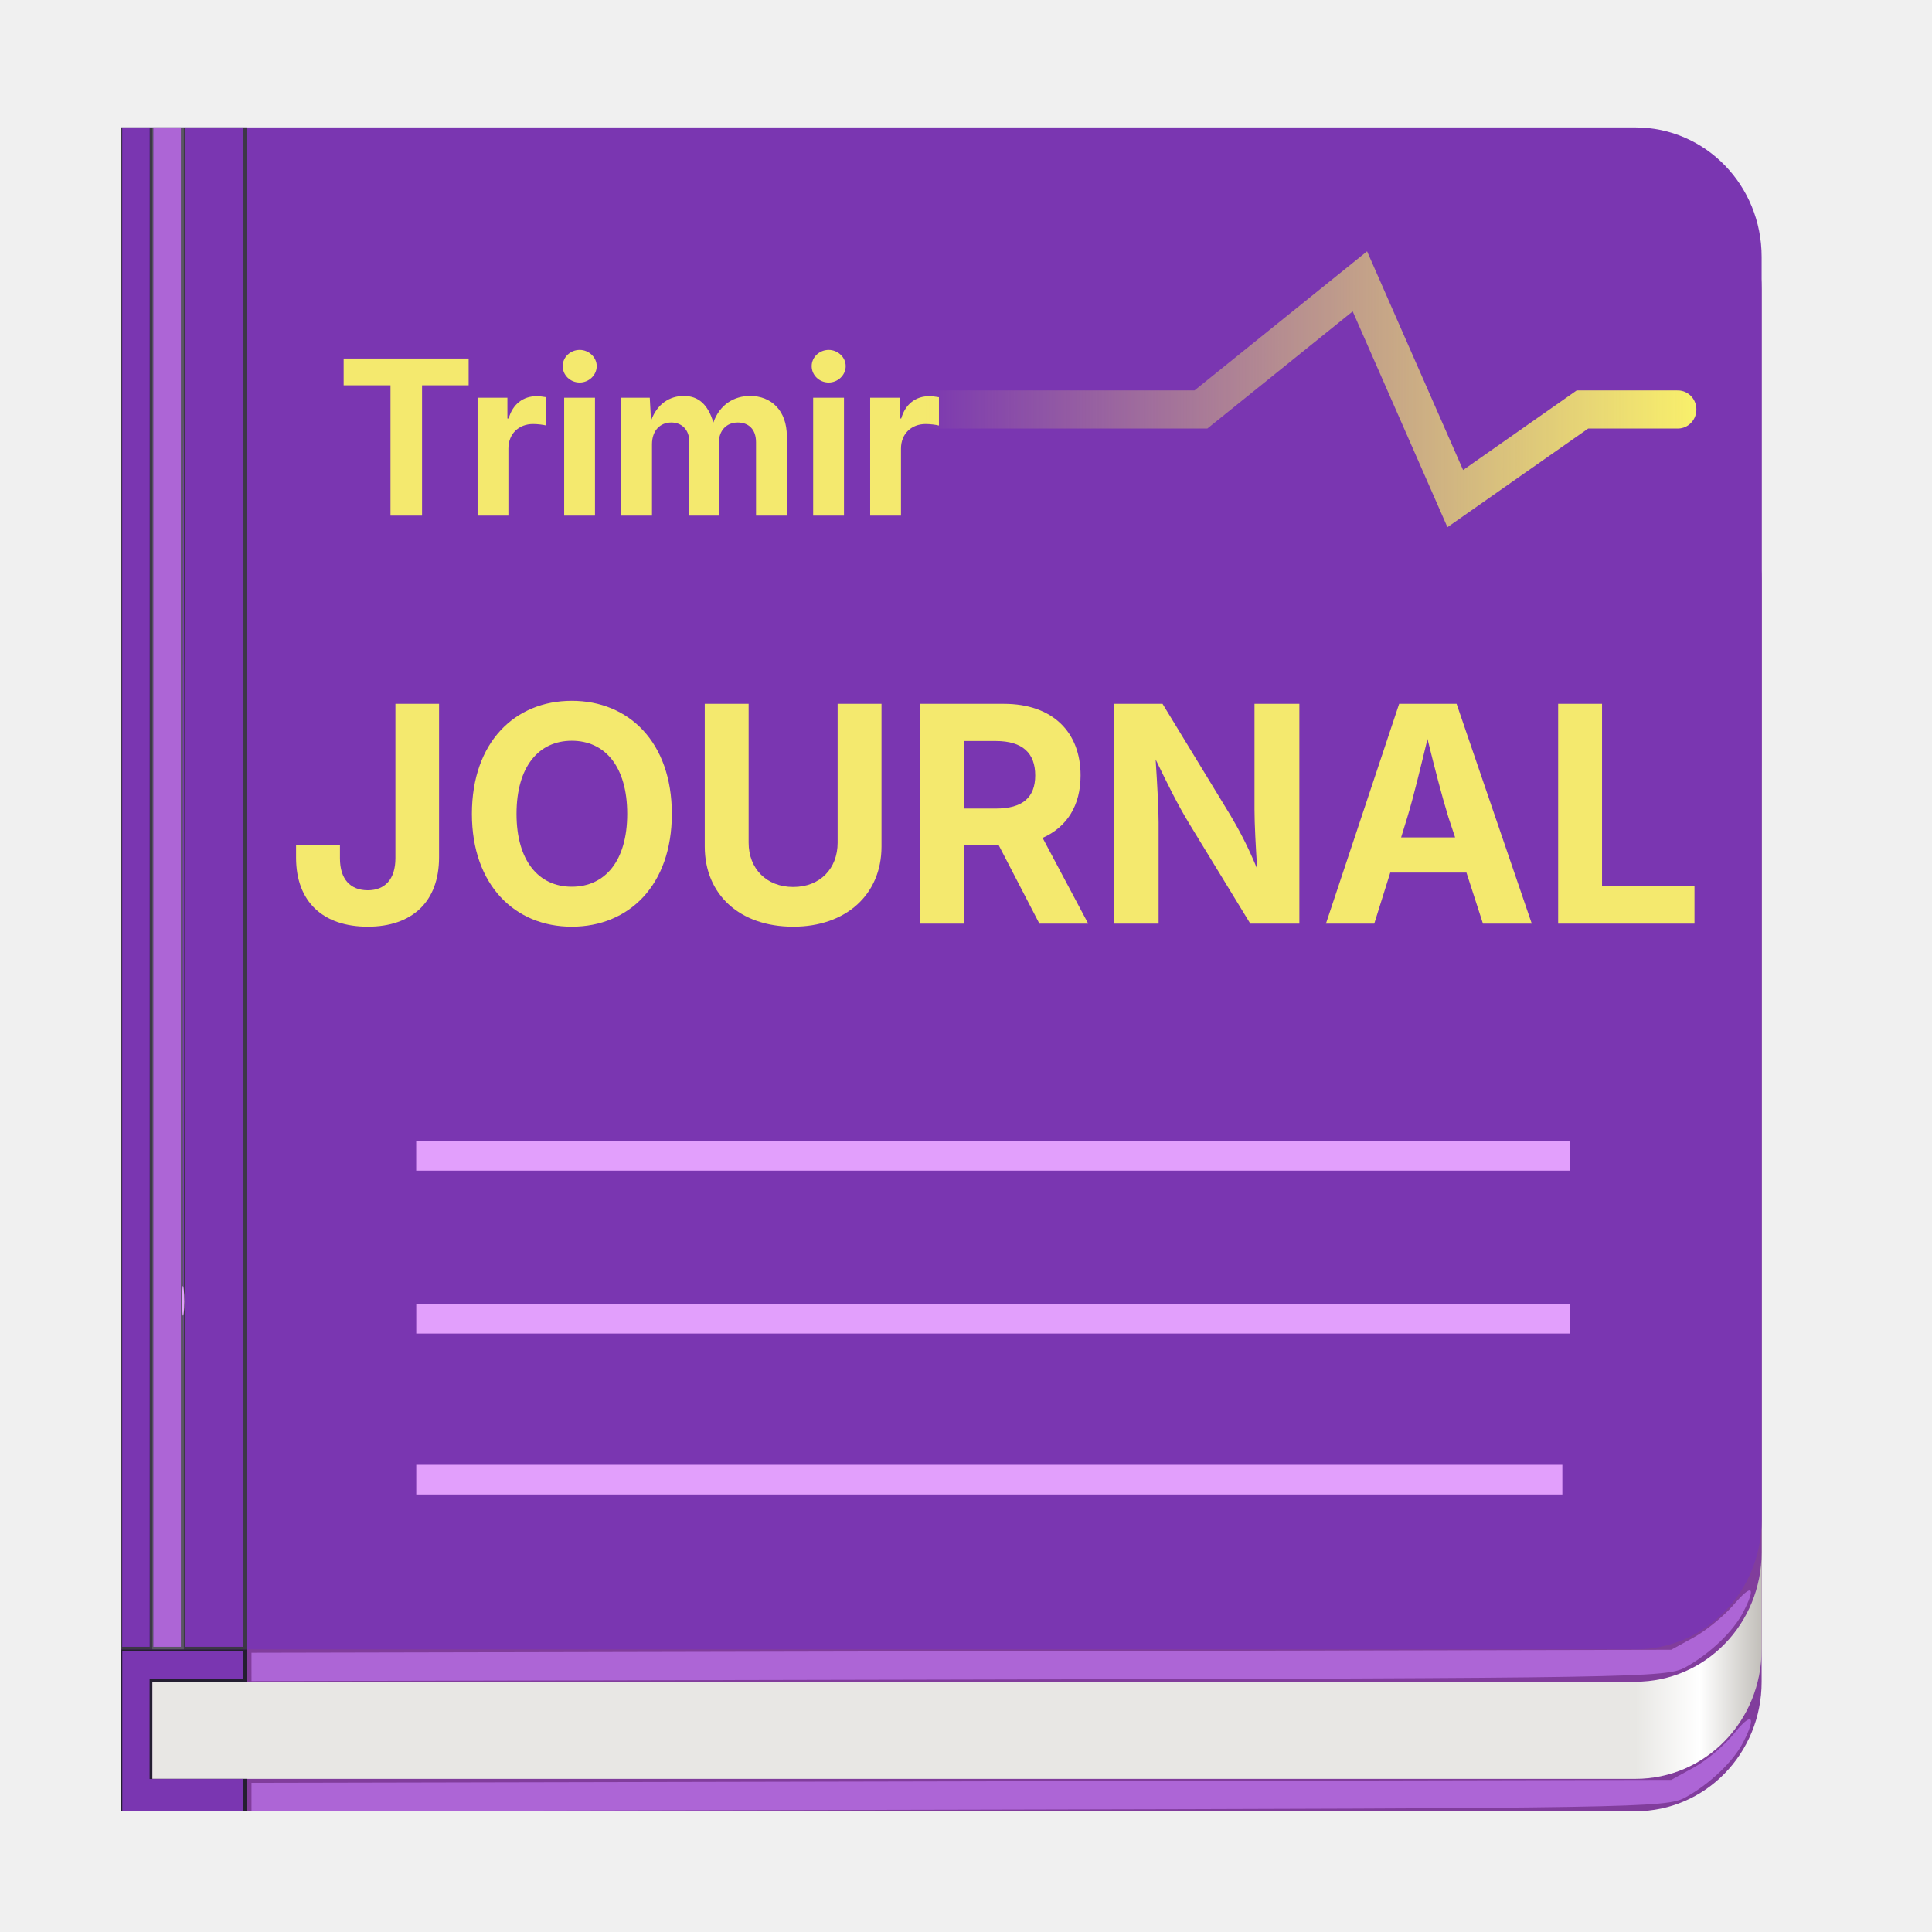
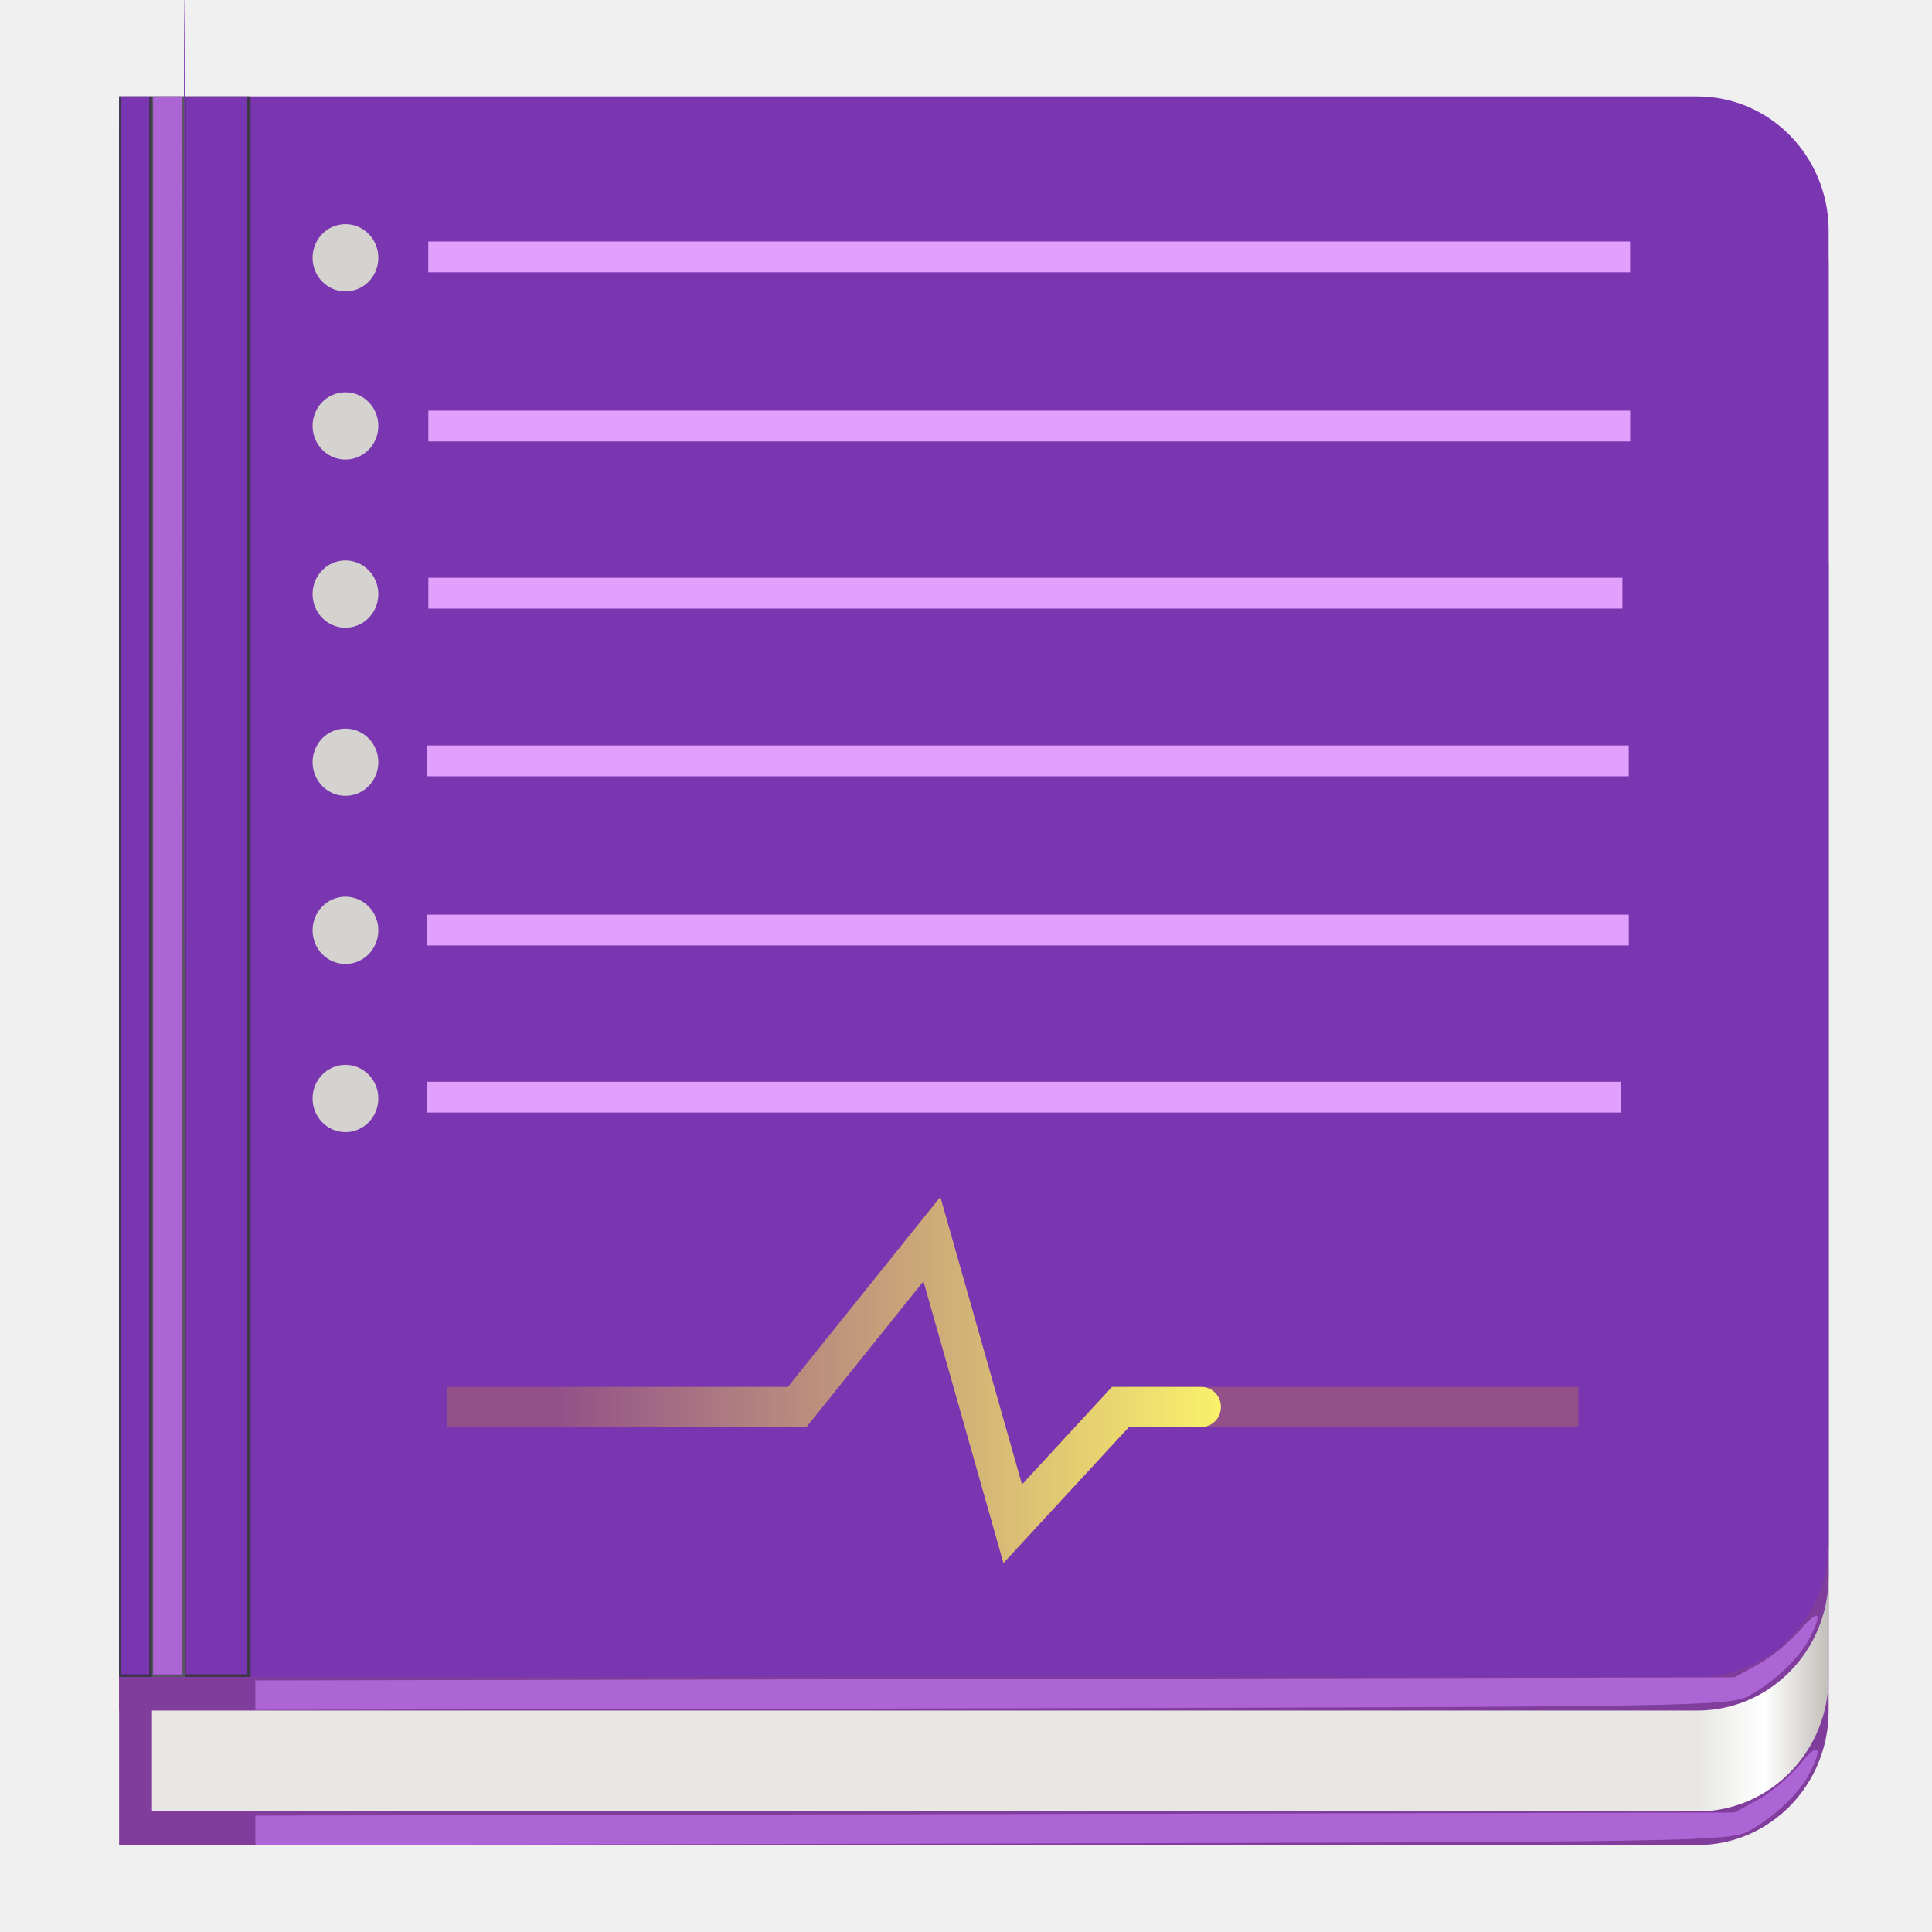
<svg xmlns="http://www.w3.org/2000/svg" xmlns:xlink="http://www.w3.org/1999/xlink" version="1.1" width="16" height="16" id="svg4372">
  <defs id="defs4374">
    <linearGradient id="linearGradient877">
      <stop id="stop869" style="stop-color:#667885;stop-opacity:1" offset="0" />
      <stop id="stop875" style="stop-color:#485a6c;stop-opacity:1" offset="1" />
    </linearGradient>
    <linearGradient x1="24" y1="5" x2="24" y2="43" id="linearGradient3304" xlink:href="#linearGradient3924-4-8" gradientUnits="userSpaceOnUse" gradientTransform="matrix(0.2972973,0,0,0.2972973,0.8648691,0.8648672)" />
    <linearGradient id="linearGradient3924-4-8">
      <stop id="stop3926-0-4" style="stop-color:#ffffff;stop-opacity:1" offset="0" />
      <stop id="stop3928-6-8" style="stop-color:#ffffff;stop-opacity:0.235" offset="0.063" />
      <stop id="stop3930-2-1" style="stop-color:#ffffff;stop-opacity:0.157" offset="0.951" />
      <stop id="stop3932-9-0" style="stop-color:#ffffff;stop-opacity:0.392" offset="1" />
    </linearGradient>
    <linearGradient xlink:href="#linearGradient877" id="linearGradient867" x1="7.905" y1="1.556" x2="7.905" y2="14.46" gradientUnits="userSpaceOnUse" />
-     <linearGradient xlink:href="#linearGradient1879" id="linearGradient16772" gradientUnits="userSpaceOnUse" gradientTransform="matrix(0.25,0,0,0.25,-865.4083,643.0856)" x1="384" y1="120" x2="416" y2="120" />
+     <linearGradient xlink:href="#linearGradient1879" id="linearGradient1331" gradientUnits="userSpaceOnUse" gradientTransform="matrix(0.25,0,0,0.25,-725.1438,771.0926)" x1="384" y1="120" x2="416" y2="120" />
    <linearGradient id="linearGradient1879">
      <stop id="stop1873" offset="0" style="stop-color:#e8e7e4;stop-opacity:1" />
      <stop style="stop-color:#ffffff;stop-opacity:1" offset="0.511" id="stop1875" />
      <stop id="stop1877" offset="1" style="stop-color:#c2bfba;stop-opacity:1" />
    </linearGradient>
-     <linearGradient xlink:href="#linearGradient985" id="linearGradient16774" gradientUnits="userSpaceOnUse" gradientTransform="matrix(0.2518725,0,0,0.08601759,-841.276,619.0351)" x1="301" y1="33.559" x2="104" y2="33.559" />
+     <linearGradient xlink:href="#linearGradient985" id="linearGradient23456" gradientUnits="userSpaceOnUse" gradientTransform="matrix(0.2048564,0,0,0.1085316,-719.9477,806.3933)" x1="301" y1="33.559" x2="104" y2="33.559" />
    <linearGradient id="linearGradient985">
      <stop id="stop981" offset="0" style="stop-color:#f9f06b;stop-opacity:1" />
      <stop id="stop983" offset="1" style="stop-color:#f9f06b;stop-opacity:0" />
    </linearGradient>
  </defs>
-   <g id="g872" transform="matrix(0.1306637,0,0,0.1340846,114.033,-97.37738)">
-     <g id="g13297-6" style="display:inline;enable-background:new" transform="translate(0.3406274,128.0223)">
-       <g id="g51144">
-         <path id="rect970-4-6-1" d="m -865.408,626.086 v 84 h 96 c 4.432,0 8,-3.568 8,-8 v -68 c 0,-4.432 -3.568,-8 -8,-8 z" style="display:inline;fill:#813d9c;fill-opacity:1;stroke:none;stroke-width:0.377;stroke-linejoin:round;stroke-miterlimit:4;stroke-dasharray:none;stroke-opacity:1;enable-background:new" />
-         <path style="display:inline;fill:url(#linearGradient16772);fill-opacity:1;stroke:none;stroke-width:6;stroke-linecap:butt;stroke-linejoin:miter;stroke-miterlimit:4;stroke-dasharray:none;stroke-dashoffset:0;stroke-opacity:1;marker:none;marker-start:none;marker-mid:none;marker-end:none;paint-order:normal;enable-background:new" d="m -863.408,638.086 v 70 h 94 c 4.432,0 8,-3.568 8,-8 v -54 c 0,-4.432 -3.568,-8 -8,-8 z" id="rect954-3-6-3-2-0" />
-         <path id="rect970-5-3-1-8-6" d="m -865.408,608.086 v 94 h 96 c 4.432,0 8,-3.568 8,-8 v -78 c 0,-4.432 -3.568,-8 -8,-8 z" style="display:inline;fill:#813d9c;fill-opacity:1;stroke:none;stroke-width:0.377;stroke-linejoin:round;stroke-miterlimit:4;stroke-dasharray:none;stroke-opacity:1;enable-background:new" />
-         <path id="rect970-5-4-4-1" d="m -865.408,606.086 v 94 h 96 c 4.432,0 8,-3.568 8,-8 v -78 c 0,-4.432 -3.568,-8 -8,-8 z" style="display:inline;fill:#7a36b1;fill-opacity:1;stroke:none;stroke-width:0.377;stroke-linejoin:round;stroke-miterlimit:4;stroke-dasharray:none;stroke-opacity:1;enable-background:new" />
-         <rect y="606.086" x="-865.408" height="94" width="8" id="rect1073-6-7-5" style="display:inline;fill:#3d3846;fill-opacity:1;stroke:none;stroke-width:4;stroke-linecap:round;stroke-linejoin:round;stroke-miterlimit:4;stroke-dasharray:none;stroke-dashoffset:0;stroke-opacity:1;enable-background:new" />
-         <path id="rect1201-7-2-9" d="m -865.408,700.086 v 10 h 8 v -2 h -6 v -6 h 6 v -2 z" style="display:inline;fill:#241f31;fill-opacity:1;stroke:none;stroke-width:4;stroke-linecap:round;stroke-linejoin:round;stroke-miterlimit:4;stroke-dasharray:none;stroke-dashoffset:0;stroke-opacity:1;enable-background:new" />
-         <path id="path1217-1-4-49" d="m -862.408,700.086 v -94" style="display:inline;opacity:0.15;fill:none;fill-rule:evenodd;stroke:#ffffff;stroke-width:2;stroke-linecap:butt;stroke-linejoin:miter;stroke-miterlimit:4;stroke-dasharray:none;stroke-opacity:1;enable-background:new" />
-         <path style="display:inline;fill:#7a36b1;fill-opacity:1;stroke-width:0.247;enable-background:new" d="M -861.351,653.03 V 606.13 h 1.856 1.856 v 46.899 46.899 h -1.856 -1.856 z" id="path32544-0-0" />
-         <path style="display:inline;fill:#7a36b1;fill-opacity:1;stroke-width:0.247;enable-background:new" d="m -861.477,653.03 c 0,-25.863 0.029,-36.406 0.064,-23.43 0.035,12.976 0.035,34.136 -1e-5,47.023 -0.035,12.886 -0.064,2.27 -0.064,-23.593 z" id="path32620-6-9" />
-         <path style="display:inline;fill:#ad65d6;fill-opacity:1;stroke-width:0.247;enable-background:new" d="M -863.331,653.03 V 606.13 h 0.866 0.866 v 46.899 46.899 h -0.866 -0.866 z" id="path32659-2-1" />
-         <path style="display:inline;fill:#4c158a;fill-opacity:1;stroke-width:0.247;enable-background:new" d="M -865.311,653.03 V 606.13 h 0.866 0.866 v 46.899 46.899 h -0.866 -0.866 z" id="path32735-9-7" />
-         <path style="display:inline;fill:#7a36b1;fill-opacity:1;stroke-width:0.247;enable-background:new" d="m -865.311,705.126 v -4.95 h 3.836 3.836 v 0.866 0.866 h -2.97 -2.97 v 3.094 3.094 h 2.97 2.97 v 0.99 0.99 h -3.836 -3.836 z" id="path32967-9-7" />
-         <path style="display:inline;fill:#7a36b1;fill-opacity:1;stroke-width:0.247;enable-background:new" d="M -863.331,653.03 V 606.13 h 0.866 0.866 v 46.899 46.899 h -0.866 -0.866 z" id="path33332-0-1" />
-         <path style="display:inline;fill:#7a36b1;fill-opacity:1;stroke-width:0.247;enable-background:new" d="M -865.311,653.03 V 606.13 h 0.866 0.866 v 46.899 46.899 h -0.866 -0.866 z" id="path33482-8-1" />
-         <path style="display:inline;fill:#e29ffc;fill-opacity:1;stroke-width:0.247;enable-background:new" d="m -861.521,678.521 c 10e-4,-0.817 0.048,-1.121 0.103,-0.676 0.055,0.445 0.054,1.113 -0.003,1.485 -0.057,0.372 -0.102,0.008 -0.1,-0.809 z" id="path33823-1-5" />
-         <path style="display:inline;fill:#ad65d6;fill-opacity:1;stroke-width:0.247;enable-background:new" d="M -863.331,653.03 V 606.13 h 0.866 0.866 v 46.899 46.899 h -0.866 -0.866 z" id="path33862-3-97" />
-         <text xml:space="preserve" style="font-size:24px;line-height:1.05;font-family:Roboto;-inkscape-font-specification:Roboto;text-align:start;text-anchor:start;display:inline;fill:#f4e96e;fill-opacity:1;enable-background:new" x="-854.92" y="630.062" id="text14366-1-9-7-1-7">
-           <tspan x="-854.92" y="630.062" style="font-style:normal;font-variant:normal;font-weight:bold;font-stretch:normal;font-size:13.333px;font-family:Inter;-inkscape-font-specification:'Inter Bold';text-align:start;text-anchor:start;fill:#f4e96e;fill-opacity:1" id="tspan166193-3-5-0-67"> Trimir</tspan>
-           <tspan x="-854.92" y="655.262" style="font-style:normal;font-variant:normal;font-weight:bold;font-stretch:normal;font-size:18.667px;font-family:Inter;-inkscape-font-specification:'Inter Bold';text-align:start;text-anchor:start;fill:#f4e96e;fill-opacity:1" id="tspan46341-3">JOURNAL</tspan>
-         </text>
-         <path id="path1092-6-1-3-7-5-1-0-0-7-0-6-7-3-6" style="display:inline;fill:none;stroke:url(#linearGradient16774);stroke-width:2.355;stroke-linecap:round;stroke-linejoin:miter;stroke-miterlimit:10;stroke-dasharray:none;stroke-opacity:1;enable-background:new" d="m -823.141,623.508 h 26.195 l 10.075,-7.914 6.045,13.419 8.06,-5.505 h 6.045" />
-         <path style="display:inline;fill:#e29ffc;fill-opacity:1;stroke-width:0.153;enable-background:new" d="m -846.679,689.605 v -0.915 h 36.32 36.32 v 0.915 0.915 h -36.32 -36.32 z" id="path209464-7-0-1-7-4-4-5" />
-         <a id="a211277-8-1-0-6" transform="matrix(0.9341682,0,0,1,-208.2805,229.3641)" style="display:inline;fill:#e29ffc;enable-background:new">
-           <path style="display:inline;fill:#e29ffc;fill-opacity:1;stroke-width:0.159;enable-background:new" d="m -683.387,450.303 v -0.915 h 39.133 39.133 v 0.915 0.915 h -39.133 -39.133 z" id="path209464-7-0-1-0-4-8-3-3" />
-         </a>
-         <a id="a211277-1-5-5-9-9" transform="matrix(0.9341682,0,0,1,-208.2851,219.3019)" style="display:inline;fill:#e29ffc;enable-background:new">
-           <path style="display:inline;fill:#e29ffc;fill-opacity:1;stroke-width:0.159;enable-background:new" d="m -683.387,450.303 v -0.915 h 39.133 39.133 v 0.915 0.915 h -39.133 -39.133 z" id="path209464-7-0-1-0-3-0-9-1-4" />
-         </a>
-         <path style="fill:#ad65d6;fill-opacity:1;stroke-width:0.349" d="m -857.123,701.171 v -0.875 l 44.992,-0.092 44.992,-0.092 1.431,-0.766 c 0.787,-0.421 1.927,-1.331 2.534,-2.022 1.165,-1.326 1.433,-1.13 0.61,0.446 -0.629,1.203 -2.137,2.605 -3.7,3.437 -1.172,0.624 -3.082,0.655 -46.04,0.745 l -44.817,0.094 z" id="path28190-9-8" />
-         <path style="fill:#ad65d6;fill-opacity:1;stroke-width:0.349" d="m -857.123,709.209 v -0.876 l 44.992,-0.092 44.992,-0.092 1.451,-0.776 c 0.798,-0.427 1.938,-1.367 2.534,-2.089 1.13,-1.37 1.436,-1.098 0.589,0.524 -0.629,1.203 -2.137,2.605 -3.7,3.437 -1.172,0.624 -3.083,0.655 -46.04,0.746 l -44.817,0.095 z" id="path28229-6-12" />
-       </g>
+   <g id="g27772" style="display:inline;enable-background:new" transform="matrix(0.1361308,0,0,0.1392488,99.70096,-101.4232)">
+     <path id="rect970-4-6-1-2" d="m -725.144,754.093 v 84 h 96 c 4.432,0 8,-3.568 8,-8 v -68 c 0,-4.432 -3.568,-8 -8,-8 z" style="display:inline;fill:#813d9c;fill-opacity:1;stroke:none;stroke-width:0.377;stroke-linejoin:round;stroke-miterlimit:4;stroke-dasharray:none;stroke-opacity:1;enable-background:new" />
+     <path style="display:inline;fill:url(#linearGradient1331);fill-opacity:1;stroke:none;stroke-width:6;stroke-linecap:butt;stroke-linejoin:miter;stroke-miterlimit:4;stroke-dasharray:none;stroke-dashoffset:0;stroke-opacity:1;marker:none;marker-start:none;marker-mid:none;marker-end:none;paint-order:normal;enable-background:new" d="m -723.144,766.093 v 70 h 94 c 4.432,0 8,-3.568 8,-8 v -54 c 0,-4.432 -3.568,-8 -8,-8 z" id="rect954-3-6-3-2-0-9" />
+     <path id="rect970-5-3-1-8-6-1" d="m -725.144,736.093 v 94 h 96 c 4.432,0 8,-3.568 8,-8 v -78 c 0,-4.432 -3.568,-8 -8,-8 z" style="display:inline;fill:#813d9c;fill-opacity:1;stroke:none;stroke-width:0.377;stroke-linejoin:round;stroke-miterlimit:4;stroke-dasharray:none;stroke-opacity:1;enable-background:new" />
+     <path id="rect970-5-4-4-1-2" d="m -725.144,734.093 v 94 h 96 c 4.432,0 8,-3.568 8,-8 v -78 c 0,-4.432 -3.568,-8 -8,-8 z" style="display:inline;fill:#7a36b1;fill-opacity:1;stroke:none;stroke-width:0.377;stroke-linejoin:round;stroke-miterlimit:4;stroke-dasharray:none;stroke-opacity:1;enable-background:new" />
+     <rect y="734.093" x="-725.144" height="94" width="8" id="rect1073-6-7-5-7" style="display:inline;fill:#3d3846;fill-opacity:1;stroke:none;stroke-width:4;stroke-linecap:round;stroke-linejoin:round;stroke-miterlimit:4;stroke-dasharray:none;stroke-dashoffset:0;stroke-opacity:1;enable-background:new" />
+     <path id="path1217-1-4-49-9" d="m -722.144,828.093 v -94" style="display:inline;opacity:0.15;fill:none;fill-rule:evenodd;stroke:#ffffff;stroke-width:2;stroke-linecap:butt;stroke-linejoin:miter;stroke-miterlimit:4;stroke-dasharray:none;stroke-opacity:1;enable-background:new" />
+     <path style="display:inline;fill:#7a36b1;fill-opacity:1;stroke-width:0.247;enable-background:new" d="m -721.086,781.037 v -46.899 h 1.856 1.856 v 46.899 46.899 h -1.856 -1.856 z" id="path32544-0-0-3" />
+     <path style="display:inline;fill:#7a36b1;fill-opacity:1;stroke-width:0.247;enable-background:new" d="m -721.212,757.037 c 0,-25.863 0.029,-36.406 0.064,-23.43 0.035,12.976 0.035,34.136 -1e-5,47.023 -0.035,12.886 -0.064,2.27 -0.064,-23.593 z" id="path32620-6-9-6" />
+     <path style="display:inline;fill:#ad65d6;fill-opacity:1;stroke-width:0.247;enable-background:new" d="m -723.066,781.037 v -46.899 h 0.866 0.866 v 46.899 46.899 h -0.866 -0.866 z" id="path32659-2-1-0" />
+     <path style="display:inline;fill:#4c158a;fill-opacity:1;stroke-width:0.247;enable-background:new" d="m -725.046,781.037 v -46.899 h 0.866 0.866 v 46.899 46.899 h -0.866 -0.866 z" id="path32735-9-7-6" />
+     <path style="display:inline;fill:#7a36b1;fill-opacity:1;stroke-width:0.247;enable-background:new" d="m -723.066,781.037 v -46.899 h 0.866 0.866 v 46.899 46.899 h -0.866 -0.866 z" id="path33332-0-1-6" />
+     <path style="display:inline;fill:#7a36b1;fill-opacity:1;stroke-width:0.247;enable-background:new" d="m -725.046,781.037 v -46.899 h 0.866 0.866 v 46.899 46.899 h -0.866 -0.866 z" id="path33482-8-1-1" />
+     <path style="display:inline;fill:#ad65d6;fill-opacity:1;stroke-width:0.247;enable-background:new" d="m -723.066,781.037 v -46.899 h 0.866 0.866 v 46.899 46.899 h -0.866 -0.866 z" id="path33862-3-97-7" />
+     <path style="display:inline;fill:#e29ffc;fill-opacity:1;stroke-width:0.153;enable-background:new" d="m -706.414,793.612 v -0.915 h 36.32 36.32 v 0.915 0.915 h -36.32 -36.32 z" id="path209464-7-0-1-7-4-4-5-3" />
+     <a id="a211277-8-1-0-6-7" transform="matrix(0.9341682,0,0,1,-68.016,333.3711)" style="display:inline;fill:#e29ffc;enable-background:new">
+       <path style="display:inline;fill:#e29ffc;fill-opacity:1;stroke-width:0.159;enable-background:new" d="m -683.387,450.303 v -0.915 h 39.133 39.133 v 0.915 0.915 h -39.133 -39.133 z" id="path209464-7-0-1-0-4-8-3-3-5" />
+     </a>
+     <a id="a211277-1-5-5-9-9-9" transform="matrix(0.9341682,0,0,1,-68.02059,323.309)" style="display:inline;fill:#e29ffc;enable-background:new">
+       <path style="display:inline;fill:#e29ffc;fill-opacity:1;stroke-width:0.159;enable-background:new" d="m -683.387,450.303 v -0.915 h 39.133 39.133 v 0.915 0.915 h -39.133 -39.133 z" id="path209464-7-0-1-0-3-0-9-1-4-2" />
+     </a>
+     <path style="display:inline;fill:#e29ffc;fill-opacity:1;stroke-width:0.153;enable-background:new" d="m -706.331,763.637 v -0.915 h 36.32 36.32 v 0.915 0.915 h -36.32 -36.32 z" id="path209464-7-0-1-7-4-4-5-3-7" />
+     <a id="a211277-8-1-0-6-7-3" transform="matrix(0.9341682,0,0,1,-67.93248,303.3967)" style="display:inline;fill:#e29ffc;enable-background:new">
+       <path style="display:inline;fill:#e29ffc;fill-opacity:1;stroke-width:0.159;enable-background:new" d="m -683.387,450.303 v -0.915 h 39.133 39.133 v 0.915 0.915 h -39.133 -39.133 z" id="path209464-7-0-1-0-4-8-3-3-5-6" />
+     </a>
+     <a id="a211277-1-5-5-9-9-9-1" transform="matrix(0.9341682,0,0,1,-67.93707,293.3345)" style="display:inline;fill:#e29ffc;enable-background:new">
+       <path style="display:inline;fill:#e29ffc;fill-opacity:1;stroke-width:0.159;enable-background:new" d="m -683.387,450.303 v -0.915 h 39.133 39.133 v 0.915 0.915 h -39.133 -39.133 z" id="path209464-7-0-1-0-3-0-9-1-4-2-2" />
+     </a>
+     <path style="fill:#ad65d6;fill-opacity:1;stroke-width:0.349" d="m -716.858,829.178 v -0.875 l 44.992,-0.092 44.992,-0.092 1.431,-0.766 c 0.787,-0.421 1.927,-1.331 2.534,-2.022 1.165,-1.326 1.433,-1.13 0.61,0.446 -0.629,1.203 -2.137,2.605 -3.7,3.437 -1.172,0.624 -3.082,0.655 -46.04,0.745 l -44.817,0.094 z" id="path28190-9-8-2" />
+     <path style="fill:#ad65d6;fill-opacity:1;stroke-width:0.349" d="m -716.858,837.217 v -0.876 l 44.992,-0.092 44.992,-0.092 1.451,-0.776 c 0.798,-0.427 1.938,-1.367 2.534,-2.089 1.13,-1.37 1.436,-1.098 0.589,0.524 -0.629,1.203 -2.137,2.605 -3.7,3.437 -1.172,0.624 -3.083,0.655 -46.04,0.746 l -44.817,0.095 z" id="path28229-6-12-8" />
+     <g id="g13431" transform="translate(2,-22.7952)">
+       <circle r="2" cy="816.486" cx="-713.374" id="circle1505-1-2" style="vector-effect:none;fill:#d5d3cf;fill-opacity:1;stroke:none;stroke-width:8;stroke-linecap:butt;stroke-linejoin:round;stroke-miterlimit:4;stroke-dasharray:none;stroke-dashoffset:0;stroke-opacity:1" />
+       <circle style="vector-effect:none;fill:#d5d3cf;fill-opacity:1;stroke:none;stroke-width:8;stroke-linecap:butt;stroke-linejoin:round;stroke-miterlimit:4;stroke-dasharray:none;stroke-dashoffset:0;stroke-opacity:1" id="circle1507-7-9" cx="-713.374" cy="806.486" r="2" />
+       <circle r="2" cy="796.486" cx="-713.374" id="circle1509-2-3" style="vector-effect:none;fill:#d5d3cf;fill-opacity:1;stroke:none;stroke-width:8;stroke-linecap:butt;stroke-linejoin:round;stroke-miterlimit:4;stroke-dasharray:none;stroke-dashoffset:0;stroke-opacity:1" />
+       <circle style="vector-effect:none;fill:#d5d3cf;fill-opacity:1;stroke:none;stroke-width:8;stroke-linecap:butt;stroke-linejoin:round;stroke-miterlimit:4;stroke-dasharray:none;stroke-dashoffset:0;stroke-opacity:1" id="circle1511-7-9" cx="-713.374" cy="786.486" r="2" />
+       <circle r="2" cy="776.486" cx="-713.374" id="circle1513-9-2-0" style="vector-effect:none;fill:#d5d3cf;fill-opacity:1;stroke:none;stroke-width:8;stroke-linecap:butt;stroke-linejoin:round;stroke-miterlimit:4;stroke-dasharray:none;stroke-dashoffset:0;stroke-opacity:1" />
+       <circle style="vector-effect:none;fill:#d5d3cf;fill-opacity:1;stroke:none;stroke-width:8;stroke-linecap:butt;stroke-linejoin:round;stroke-miterlimit:4;stroke-dasharray:none;stroke-dashoffset:0;stroke-opacity:1" id="circle1515-2-8" cx="-713.374" cy="766.486" r="2" />
    </g>
+     <path id="path1092-6-1-3-7-5-5-1-4" style="display:inline;opacity:0.236;fill:none;stroke:#e5a50a;stroke-width:2.386;stroke-linecap:butt;stroke-linejoin:miter;stroke-miterlimit:10;stroke-dasharray:none;stroke-opacity:1;enable-background:new" d="m -705.198,812.037 h 21.305 l 8.194,-9.985 4.917,16.931 6.555,-6.946 h 27.86" />
+     <path id="path1092-6-1-3-7-5-1-0-0-3" style="display:inline;fill:none;stroke:url(#linearGradient23456);stroke-width:2.386;stroke-linecap:round;stroke-linejoin:miter;stroke-miterlimit:10;stroke-dasharray:none;stroke-opacity:1;enable-background:new" d="m -705.198,812.037 h 21.305 l 8.194,-9.985 4.917,16.931 6.555,-6.946 h 4.917" />
  </g>
</svg>
